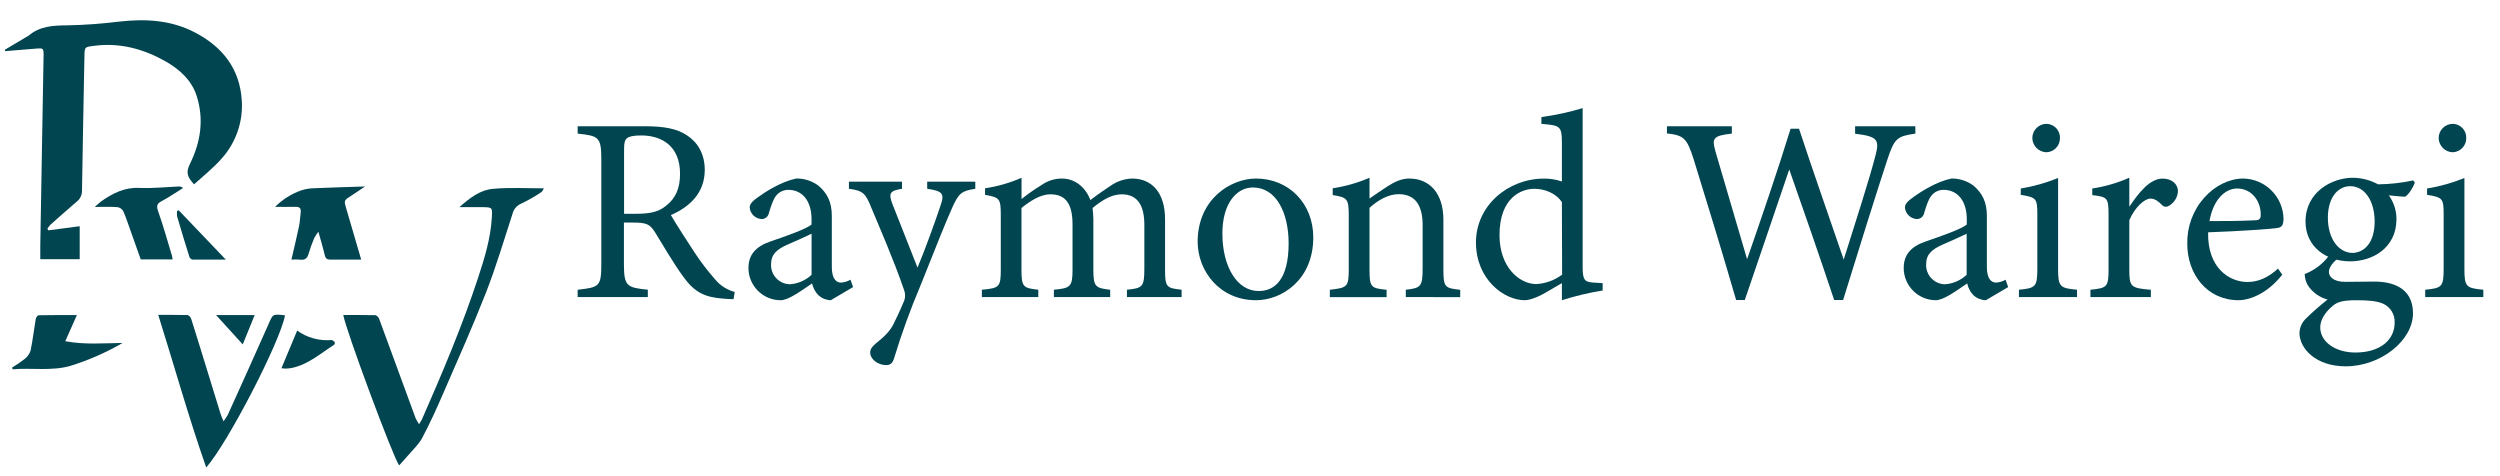
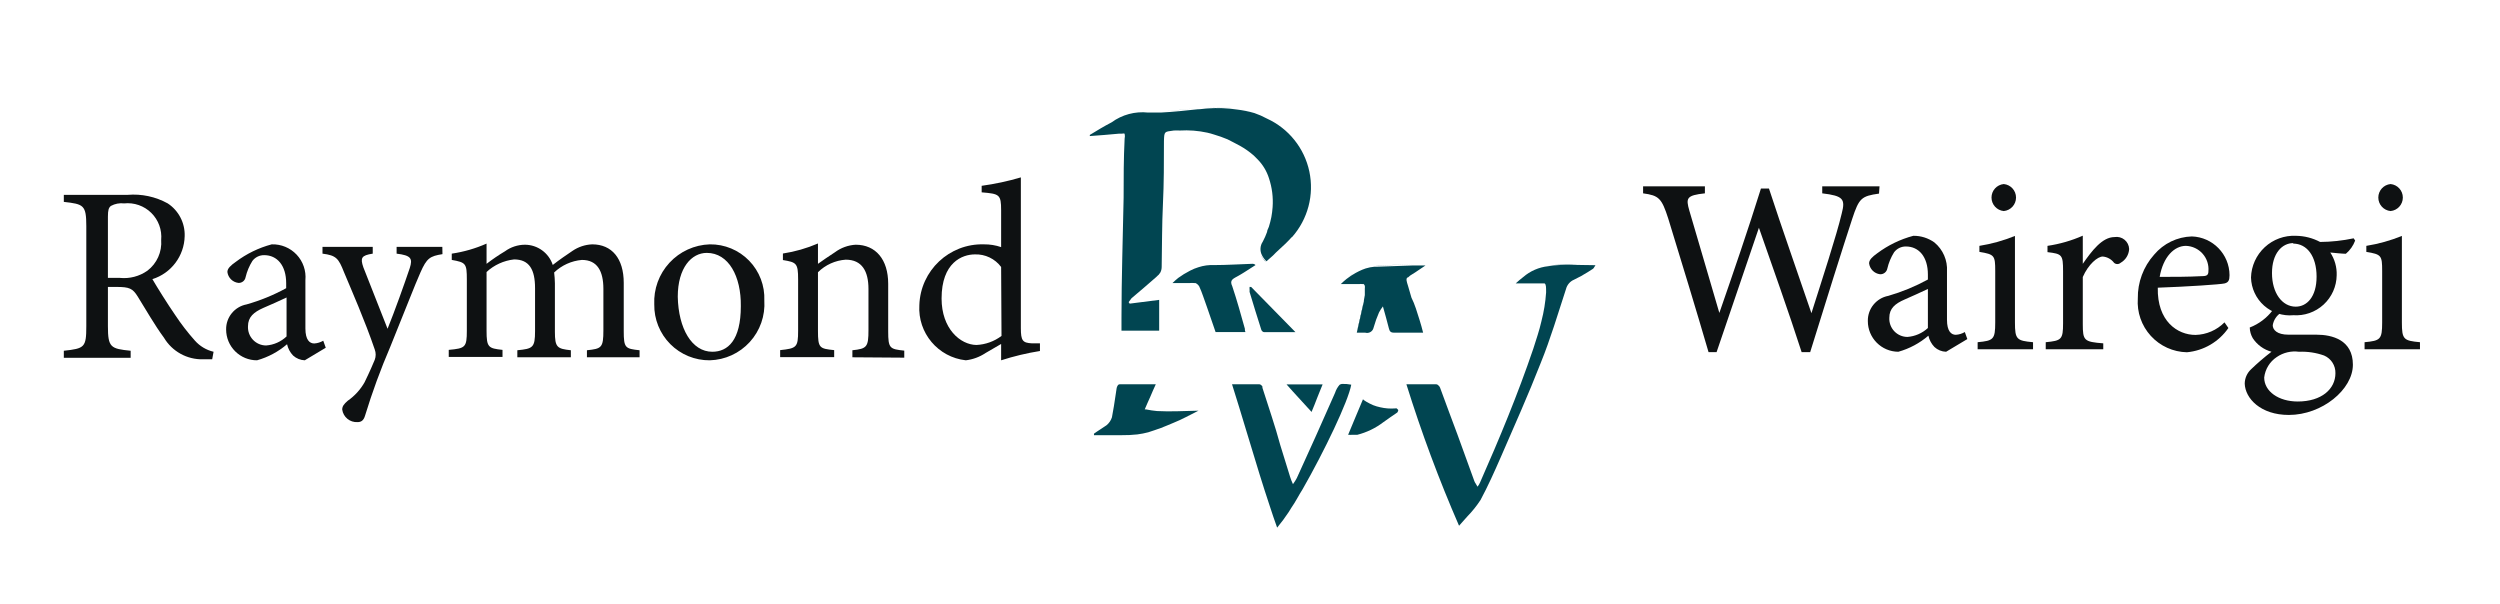
- <svg xmlns="http://www.w3.org/2000/svg" id="Layer_1" data-name="Layer 1" viewBox="0 0 862 164">
+ <svg xmlns="http://www.w3.org/2000/svg" id="Layer_1" data-name="Layer 1" viewBox="0 0 199 48">
  <defs>
-     <style>.cls-1{fill:#014551;}</style>
+     <style>.cls-1{fill:#014551;}.cls-2{fill:#0e1112;}</style>
  </defs>
-   <path class="cls-1" d="M76.45,54.64c-2.85,3.26-6.34,6-9.54,8.92-2.64-2.85-2.74-4.36-1.34-7.21,3.64-7.45,4.8-15.25,2.25-23.25C66.08,27.65,62,24,57.17,21.2c-7.58-4.29-15.66-6.53-24.49-5.43-3.53.44-3.51.31-3.57,3.86-.28,15.42-.61,30.84-.84,46.26a4.63,4.63,0,0,1-1.86,3.67q-4.55,3.91-9,7.91a9,9,0,0,0-1.08,1.42c.13.17.25.35.37.53L27.48,78V89.37H13.89c0-1.57,0-3.13,0-4.68q.38-22.05.76-44.09c.12-7.21.27-14.43.38-21.64,0-2.3-.16-2.41-2.49-2.21l-10.73.88c-.05-.15-.1-.31-.16-.46l8-4.76a.61.61,0,0,0,.18-.09C13.73,9,18.33,8.76,23.24,8.74a172.89,172.89,0,0,0,18-1.31c9-1,17.81-.53,26,3.78C76.73,16.15,82.65,23.7,83.36,34.5A27.26,27.26,0,0,1,76.45,54.64Z" />
-   <path class="cls-1" d="M187.54,64.94c-.24.35-.48,1.08-1,1.38a54.92,54.92,0,0,1-6.82,3.89,5.1,5.1,0,0,0-3,3.5c-2.94,9-5.63,18.14-9.08,27-4.6,11.75-9.76,23.28-14.79,34.86-2.26,5.22-4.62,10.42-7.28,15.44-1.21,2.27-3.25,4.09-4.94,6.1-1,1.13-2,2.23-3,3.36-2-2.54-18.5-46.95-19.26-51.86,3.68,0,7.34,0,11,.06.47,0,1.15.71,1.35,1.24,4.22,11.41,8.38,22.84,12.58,34.27a15.53,15.53,0,0,0,1.18,2.07,13.5,13.5,0,0,0,.94-1.5c7.09-16.12,13.95-32.33,19.46-49.07,2.21-6.71,4.28-13.48,4.7-20.62.21-3.5.23-3.58-3.17-3.64-2.47,0-4.93,0-8,0,3.69-3.29,7.29-6,11.72-6.32C175.85,64.59,181.57,64.94,187.54,64.94Z" />
-   <path class="cls-1" d="M98.27,108.72c-1.52,8.77-19.55,43.77-27.16,52.47-6.12-17.42-11-35-16.55-52.62,3.56,0,6.82,0,10.09.06.45,0,1.11.78,1.28,1.32,2.21,7,4.35,14,6.51,21,1.19,3.87,2.36,7.75,3.57,11.62.24.77.59,1.52,1.06,2.71A22.18,22.18,0,0,0,78.56,143c4.68-10.38,9.4-20.75,14-31.17C94.09,108.29,93.92,108.22,98.27,108.72Z" />
-   <path class="cls-1" d="M119.44,72.09c1.7,5.7,3.34,11.41,5.1,17.42-3.73,0-7.21,0-10.69,0-1.26,0-1.66-.55-1.92-1.69-.57-2.48-1.32-4.91-2.15-7.93a15.46,15.46,0,0,0-1.44,2.21,47.42,47.42,0,0,0-1.92,5.35c-.46,1.72-1.38,2.32-3.09,2.07a19.14,19.14,0,0,0-2.85,0c.9-3.89,1.81-7.63,2.6-11.39.34-1.6.4-3.25.6-4.87s-.55-2-1.94-1.94c-2.15.06-4.3,0-6.89,0a24.05,24.05,0,0,1,9.07-5.7,15.26,15.26,0,0,1,4.42-.72c5.63-.25,11.26-.4,17.53-.6-1.89,1.26-3.33,2.27-4.81,3.21C118.51,69.15,118.55,69.12,119.44,72.09Z" />
-   <path class="cls-1" d="M59.3,88.2a10.24,10.24,0,0,1,.22,1.23h-11c-1.05-3-2.12-6-3.22-9.06-.9-2.53-1.73-5.08-2.79-7.54a2.77,2.77,0,0,0-2-1.41c-2.4-.17-4.81-.07-7.83-.07,1-.84,1.5-1.42,2.14-1.87,4-2.81,8.05-4.92,13.2-4.69,4.57.2,9.17-.3,13.75-.49a1.74,1.74,0,0,1,1.32.55c-2.41,1.49-4.74,3.12-7.24,4.43-1.57.83-2,1.53-1.4,3.34C56.27,77.77,57.74,83,59.3,88.2Z" />
-   <path class="cls-1" d="M42.29,118.24a87.54,87.54,0,0,1-18.07,7.93c-6.54,1.85-13.25.58-19.87,1.17-.06-.21-.12-.41-.17-.61a48.14,48.14,0,0,0,4.38-3,6,6,0,0,0,2-2.9c.74-3.58,1.14-7.23,1.76-10.85.08-.49.64-1.27,1-1.28,4.18-.09,8.36-.06,13.19-.06l-4,9C29,118.9,35.6,118.34,42.29,118.24Z" />
-   <path class="cls-1" d="M115.16,118.9c-4.7,3-9,6.89-14.71,8a14.14,14.14,0,0,1-2,.19c-.38,0-.77-.06-1.42-.11l5.44-13a17.6,17.6,0,0,0,11.77,3.27,1.69,1.69,0,0,1,1.15.73C115.56,118.1,115.38,118.76,115.16,118.9Z" />
-   <path class="cls-1" d="M77.85,89.5c-4.16,0-7.85,0-11.54,0a1.49,1.49,0,0,1-1-.91q-2.21-7-4.25-14a6.85,6.85,0,0,1,0-1.87l.58-.19Z" />
-   <path class="cls-1" d="M87.81,108.63c-1.37,3.38-2.65,6.54-4.11,10.12l-9.21-10.12Z" />
-   <path class="cls-1" d="M252.92,103.16c-1.18,0-2.18-.09-3.36-.18-6.61-.46-10.15-2.18-14.13-7.8-3.36-4.62-6.62-10.33-9.52-15-1.81-2.9-3-3.44-7.61-3.44h-3.17V91c0,7.71,1,8.16,8.24,8.89v2.53H199.18V99.9c7.52-.82,8.15-1.18,8.15-8.89V54.86c0-7.71-1-8-8.15-8.79V43.53h23.11c6.61,0,11.05.81,14.5,3.08C240.5,49,243,53,243,58.57c0,7.8-5,12.69-11.69,15.59,1.63,2.81,5.53,8.88,8.24,13a84.19,84.19,0,0,0,7.16,9.33,13,13,0,0,0,6.62,4.17ZM219.48,73.71c4.71,0,7.7-.73,10-2.63,3.53-2.63,5-6.26,5-11.15,0-9.7-6.43-13.23-13.41-13.23-2.63,0-4.17.36-4.81.91-.81.63-1.08,1.54-1.08,3.89V73.71Z" />
-   <path class="cls-1" d="M286.44,103.52a6.68,6.68,0,0,1-4.26-1.72A8.56,8.56,0,0,1,280,97.72c-3.63,2.45-8.07,5.8-10.88,5.8a11.12,11.12,0,0,1-11.05-11.15c0-4.44,2.45-7.34,7.43-9.06,5.53-1.9,12.32-4.26,14.32-5.89V75.61c0-6.44-3.26-10.15-8-10.15a5.29,5.29,0,0,0-4.26,2.08c-1,1.27-1.63,3.27-2.44,5.89a2.53,2.53,0,0,1-2.63,2.09,4.36,4.36,0,0,1-4-4c0-1.27,1.18-2.36,3-3.62,2.63-1.91,7.89-5.26,13.05-6.35A12.52,12.52,0,0,1,282.18,64c3.18,2.72,4.63,5.8,4.63,10.51V92c0,4.17,1.54,5.44,3.17,5.44a7.16,7.16,0,0,0,3.26-1l.91,2.54Zm-6.61-22.93c-2,1-6.35,2.9-8.43,3.81-3.44,1.54-5.53,3.26-5.53,6.61a6.59,6.59,0,0,0,6.53,7,12.05,12.05,0,0,0,7.43-3.26Z" />
-   <path class="cls-1" d="M336.28,65.1c-4.71.72-5.7,1.45-8,6.61s-4.71,11.24-11,27a247.37,247.37,0,0,0-9,24.83c-.54,1.9-1.54,2.35-2.72,2.35-2.9,0-5.52-2.08-5.52-4.35,0-1.17.63-2,2-3.17,2.9-2.26,5-4.44,6.07-6.7,1.9-3.81,3.26-7,3.72-8.16a5.35,5.35,0,0,0-.18-3.72c-3.54-10.33-8.43-21.47-11.15-28-2-5-2.81-6.07-7.79-6.7V62.65h18.3V65.1c-4.17.63-4.62,1.54-3.44,4.89l8.79,22.29C319,86,322.6,76,324.5,70.26c1.09-3.44.46-4.44-4.8-5.16V62.65h16.58Z" />
-   <path class="cls-1" d="M388.57,102.43V99.9c5.35-.55,6-.91,6-7.25V77.51c0-6.43-2.17-10.51-7.79-10.51-3.44,0-6.62,1.9-10.06,4.71a37.7,37.7,0,0,1,.27,3.9V93.19c0,5.71.82,6.16,5.8,6.71v2.53H363.38V99.9c5.62-.55,6.43-.91,6.43-6.89V77.42c0-6.71-2.08-10.42-7.61-10.42-3.62,0-7.16,2.45-10,4.71V93c0,6,.64,6.34,5.8,6.89v2.53H338.55V99.9c6-.55,6.52-.91,6.52-6.89V74.25c0-5.8-.36-6.16-5.43-7.07V64.92a49,49,0,0,0,12.59-3.63v7.34a64,64,0,0,1,6.71-4.71,12.3,12.3,0,0,1,7.16-2.36c4.35,0,8.06,2.72,9.88,7.43,2.53-2,4.89-3.53,7.15-5.07a13.79,13.79,0,0,1,7.16-2.36c7.07,0,11.42,5.08,11.42,14V93c0,6.07.55,6.34,5.71,6.89v2.53Z" />
-   <path class="cls-1" d="M433.06,61.56c11.33,0,19.76,8.61,19.76,20.3,0,14.68-10.88,21.66-19.76,21.66-12.5,0-20.11-10.06-20.11-20.21C413,68.54,424.45,61.56,433.06,61.56ZM432,64.64c-5.53,0-10.52,5.35-10.52,15.86,0,11.51,5.08,19.85,12.51,19.85,5.62,0,10.33-4.08,10.33-16.49C444.3,73.25,440,64.64,432,64.64Z" />
-   <path class="cls-1" d="M484.72,102.43V99.9c5.25-.55,5.8-1.18,5.8-7.35v-15c0-6.34-2.27-10.6-8.25-10.6-3.72,0-7.25,2.17-10.06,4.71V92.92c0,6.25.54,6.43,5.89,7v2.53H458.53V99.9c6-.64,6.52-1,6.52-7V74.25c0-5.89-.63-6.16-5.53-7V64.92a51.68,51.68,0,0,0,12.69-3.63v7.16c1.81-1.27,3.81-2.63,6.16-4.17,2.54-1.63,4.9-2.72,7.52-2.72,7.25,0,11.79,5.35,11.79,14.14V92.92c0,6.16.54,6.43,5.8,7v2.53Z" />
-   <path class="cls-1" d="M552.59,100.17a96.09,96.09,0,0,0-14.05,3.35V97.63c-1.63,1-4,2.27-5.61,3.26-3.63,2.09-6.08,2.63-7.16,2.63-7.25,0-16.86-7.25-16.86-19.94s11.06-22,23.47-22a18.31,18.31,0,0,1,6.16,1V49.24c0-5.8-.63-6-7.06-6.53V40.36a91.79,91.79,0,0,0,14.22-3.08V91.92c0,4.71.64,5.35,4,5.53l2.9.18ZM538.54,69.72c-2.08-3.17-6-4.62-9.51-4.62-4.35,0-12,2.9-12,16,0,11,6.79,16.76,12.59,16.85a16.25,16.25,0,0,0,9-3.26Z" />
-   <path class="cls-1" d="M660.43,46.07c-6.35.9-7.25,1.63-9.7,9.06-3,9.06-10.24,32.08-15.22,48.3h-3.09c-4.71-14.14-10.78-31.63-15.49-45-5.26,15.59-10.6,31.08-15.32,45h-3C594.09,87.84,588.93,70.9,584,55c-2.35-7.34-3.35-8.34-9.24-9V43.53h22.38v2.54c-6.7.72-6.88,1.72-5.62,6.25,3.54,12.23,7.16,24.29,10.88,37.06,5-14.41,10.42-30.17,15-45h2.9c5.08,15.41,10.15,29.73,15.41,45.13,3.8-12,9-28.18,11-36.06,1.36-5.26.64-6.44-7.07-7.34V43.53h20.76Z" />
-   <path class="cls-1" d="M684.71,103.52a6.68,6.68,0,0,1-4.26-1.72,8.48,8.48,0,0,1-2.17-4.08c-3.63,2.45-8.07,5.8-10.88,5.8a11.12,11.12,0,0,1-11-11.15c0-4.44,2.44-7.34,7.43-9.06,5.53-1.9,12.32-4.26,14.32-5.89V75.61c0-6.44-3.27-10.15-8-10.15a5.29,5.29,0,0,0-4.26,2.08c-1,1.27-1.63,3.27-2.44,5.89a2.53,2.53,0,0,1-2.63,2.09,4.36,4.36,0,0,1-4-4c0-1.27,1.18-2.36,3-3.62,2.63-1.91,7.88-5.26,13.05-6.35A12.52,12.52,0,0,1,680.45,64c3.18,2.72,4.62,5.8,4.62,10.51V92c0,4.17,1.55,5.44,3.18,5.44a7.16,7.16,0,0,0,3.26-1l.91,2.54ZM678.1,80.59c-2,1-6.35,2.9-8.43,3.81-3.44,1.54-5.53,3.26-5.53,6.61a6.59,6.59,0,0,0,6.53,7,12.08,12.08,0,0,0,7.43-3.26Z" />
-   <path class="cls-1" d="M696.13,102.43V99.9c5.71-.55,6.34-1,6.34-7.16V74.07c0-5.62-.27-6-5.71-6.89V65a59.44,59.44,0,0,0,12.87-3.63V92.74c0,6.16.64,6.61,6.53,7.16v2.53Zm9.42-49.93a5,5,0,0,1-4.8-4.8,4.9,4.9,0,0,1,4.89-5,4.74,4.74,0,0,1,4.63,5A4.82,4.82,0,0,1,705.55,52.5Z" />
-   <path class="cls-1" d="M741.62,102.43H720.78V99.9c5.71-.55,6.25-1,6.25-6.89V74.16c0-6-.36-6.25-5.62-6.89V65a50.53,50.53,0,0,0,12.78-3.72v10c3.17-4.71,7-9.7,11.51-9.7,3.35,0,5.26,2.09,5.26,4.35a6.1,6.1,0,0,1-3.09,5,1.78,1.78,0,0,1-2.35-.19c-1.36-1.35-2.45-2.26-4.08-2.26-1.9,0-5.26,2.81-7.25,7.43v17c0,6,.45,6.43,7.43,7Z" />
-   <path class="cls-1" d="M786.93,94.73c-5.8,7.25-12.14,8.79-15,8.79-11.06,0-17.76-9.06-17.76-19.48A23.24,23.24,0,0,1,760,68.18c3.8-4.26,8.79-6.62,13.5-6.62a14.14,14.14,0,0,1,13.86,14c-.09,1.81-.36,2.63-1.81,3-1.81.36-13.41,1.18-24.19,1.54-.28,12.14,7.16,17.13,13.59,17.13,3.71,0,7.16-1.54,10.51-4.62ZM771.34,65c-4.16,0-8.24,3.89-9.51,11.23,5.07,0,10.15,0,15.5-.27,1.63,0,2.17-.45,2.17-1.81C779.59,69.36,776.42,65,771.34,65Z" />
-   <path class="cls-1" d="M806,89.2c-2.17,1.72-3,3.45-3,4.53,0,1.63,1.54,3.45,5.62,3.45,3.35,0,7.16-.09,10.15-.09C824.54,97.09,832,99,832,108c0,9.42-11.15,18.31-23.2,18.31-10.24,0-15.77-6-15.95-11.33a7.15,7.15,0,0,1,2.27-5.17,84.1,84.1,0,0,1,7.43-6.52,11.79,11.79,0,0,1-6.8-4.9,8.15,8.15,0,0,1-1.09-3.89A19.18,19.18,0,0,0,803,88.21Zm4.35.91c-8.43,0-15.41-5.17-15.41-13.69,0-10.33,9.25-15.13,16.32-15.13a18.59,18.59,0,0,1,8.7,2.27,61.29,61.29,0,0,0,12.14-1.36l.54.81c-.54,1.45-2,4-3.35,4.81-1.36,0-4.35-.37-5.62-.46a14,14,0,0,1,2.63,8.25C826.26,85.49,818.1,90.11,810.31,90.11Zm2.08,13.41c-4.44,0-6.43.54-8.06,1.9-2.54,2.09-4.35,4.81-4.35,7.43,0,5,5.16,8.7,12.14,8.7,8.61,0,13.51-4.44,13.51-10.24a6.8,6.8,0,0,0-4-6.61C819.37,103.7,816.2,103.52,812.39,103.52Zm-2.08-39.33c-4.08,0-7.7,3.72-7.7,10.87s3.62,12.15,8.61,12.15c4-.18,7.52-3.54,7.52-10.88C818.74,69.26,815.39,64.19,810.31,64.19Z" />
-   <path class="cls-1" d="M836.22,102.43V99.9c5.71-.55,6.35-1,6.35-7.16V74.07c0-5.62-.27-6-5.71-6.89V65a59.77,59.77,0,0,0,12.87-3.63V92.74c0,6.16.63,6.61,6.52,7.16v2.53Zm9.43-49.93a5,5,0,0,1-4.8-4.8,4.89,4.89,0,0,1,4.89-5,4.73,4.73,0,0,1,4.62,5A4.82,4.82,0,0,1,845.65,52.5Z" />
+   <path class="cls-1" d="M123.18,21.14c1.23-.1,2.47,0,3.77,0C125.65,21.11,124.41,21,123.18,21.14Zm-13.68,0h.25l2.81-.11-2.81.1Zm-.77,1.8a2.28,2.28,0,0,0,0,.27l0-.27a.66.66,0,0,0,0-.21A.72.72,0,0,1,108.73,22.92Zm0-.21a.24.24,0,0,0-.1-.14A.28.28,0,0,1,108.73,22.71Zm-.25,9.05.26.17a2,2,0,0,1-.26-.18ZM108,26.45c.2-.85.39-1.65.56-2.47C108.43,24.8,108.23,25.6,108,26.45Zm0-4.84a5.39,5.39,0,0,0-.73.48A6.54,6.54,0,0,1,108,21.61Zm-5.61,9h0Zm.75,7.67a1.73,1.73,0,0,0,.13-.21c.5-1.13,1-2.25,1.52-3.38l-1.53,3.38A1.57,1.57,0,0,1,103.15,38.28Zm-2.4-17.47h0a2,2,0,0,1-.37-.48,1.79,1.79,0,0,0,.36.49Zm-.5,9.79H99.18c.37,0,.73,0,1.08,0Zm-.65-7.84h0l-.12,0Zm-.15.29c0-.08,0-.18,0-.26h0C99.46,22.87,99.45,23,99.45,23.05ZM98.34,8.64A9,9,0,0,1,99.85,9,8.76,8.76,0,0,0,98.34,8.64ZM96,8.55a11.19,11.19,0,0,1,2.32.09A10.54,10.54,0,0,0,96,8.55Zm-3.76.33c1-.05,2-.15,2.93-.26C94.2,8.72,93.23,8.83,92.25,8.88ZM92,30.59h0Zm-3.17.89c0-.2.07-.4.1-.59a.56.56,0,0,1,.07-.18.58.58,0,0,0-.08.18Z" />
+   <path class="cls-1" d="M102.82,18.88c-.15.17-.32.34-.49.51-.34.33-.69.62-1,.95,0,0,0,0,0,0l-.52.46h0a1.79,1.79,0,0,1-.36-.49,1.06,1.06,0,0,1,.07-1.08,5.82,5.82,0,0,0,.34-.77c0-.13.09-.26.14-.4a7.44,7.44,0,0,0,.2-.78h0a7.11,7.11,0,0,0,.1-.79,5.93,5.93,0,0,0-.29-2.3,3.75,3.75,0,0,0-.9-1.5l-.31-.31a6.48,6.48,0,0,0-1.09-.77c-.34-.19-.7-.36-1-.52a9.82,9.82,0,0,0-1.07-.38,5.44,5.44,0,0,0-.54-.15,8,8,0,0,0-2.19-.17h0a3.88,3.88,0,0,0-.48,0c-.39.05-.58.07-.67.17s-.1.29-.11.67c0,1.67,0,3.35-.08,5s-.07,3.35-.1,5a1,1,0,0,1-.1.45l-.13.18c-.06.06-.12.1-.17.16-.33.28-.66.57-1,.87l-1,.85a3.55,3.55,0,0,0-.23.31l.08.12,2.35-.3v2.45h-3c0-.33,0-.67,0-1,0-3.19.11-6.39.17-9.57,0-1.57,0-3.14.08-4.71a.9.9,0,0,0,0-.4l0,0a.33.33,0,0,0-.21,0h-.24c-.77.07-1.54.14-2.32.19h0l0-.09c.57-.35,1.15-.7,1.73-1l0,0a4.16,4.16,0,0,1,2.91-.78l1,0c1-.05,2-.16,2.93-.26.28,0,.55-.06.83-.07a10.54,10.54,0,0,1,2.32.09h0A8.76,8.76,0,0,1,99.85,9a6.55,6.55,0,0,1,1,.44,6,6,0,0,1,2,9.43Z" />
+   <path class="cls-1" d="M127,21.11a2.77,2.77,0,0,1-.15.24l-.07.06-.36.23a10.06,10.06,0,0,1-1.12.62,1.11,1.11,0,0,0-.65.76c-.64,1.95-1.22,3.93-2,5.85-1,2.56-2.12,5.06-3.21,7.57-.5,1.14-1,2.26-1.59,3.36a8.76,8.76,0,0,1-1.06,1.32l-.65.73a110.78,110.78,0,0,1-4.19-11.26c.8,0,1.6,0,2.39,0a.26.26,0,0,1,.17.1.41.41,0,0,1,.12.17c.46,1.24.91,2.48,1.38,3.72l1.35,3.72h0a.81.81,0,0,0,.11.2l.14.24a1.25,1.25,0,0,0,.2-.33c1.54-3.49,3-7,4.24-10.65.12-.37.24-.73.35-1.1s.22-.73.3-1.1a12.46,12.46,0,0,0,.37-2.28c0-.45,0-.64-.12-.72l-.09,0h-.12l-.36,0c-.54,0-1.06,0-1.73,0,.2-.19.4-.35.59-.5a3.63,3.63,0,0,1,2-.87C124.41,21,125.65,21.11,127,21.11Z" />
+   <path class="cls-1" d="M107.56,30.62c-.23,1.31-2.15,5.31-3.86,8.3-.17.27-.32.53-.46.78s-.3.5-.45.72l-.21.34a13.82,13.82,0,0,1-.92,1.24c-.21-.58-.41-1.17-.6-1.76-.28-.83-.54-1.66-.8-2.49-.74-2.38-1.43-4.76-2.19-7.16h2.19a.26.26,0,0,1,.16.09l.07.09a.69.69,0,0,1,0,.1c.48,1.52,1,3,1.42,4.56l.78,2.52a4.54,4.54,0,0,0,.23.59l.19-.28a1.57,1.57,0,0,0,.12-.21l1.53-3.38c.51-1.13,1-2.26,1.51-3.4a1.84,1.84,0,0,1,.36-.64.44.44,0,0,1,.19-.07A3.16,3.16,0,0,1,107.56,30.62Z" />
+   <path class="cls-1" d="M113,25.48c.1.32.19.64.28,1h-2.32c-.27,0-.35-.11-.41-.36-.13-.54-.29-1.07-.47-1.73a3.31,3.31,0,0,0-.31.48,9,9,0,0,0-.42,1.17.84.84,0,0,1-.08.21.53.53,0,0,1-.6.23H108c.19-.85.39-1.65.56-2.47h0c0-.16.06-.35.08-.52a2.3,2.3,0,0,1,0-.26,2.28,2.28,0,0,1,0-.27.72.72,0,0,0,0-.21.28.28,0,0,0-.1-.14.06.06,0,0,0-.06,0l-.07,0a.55.55,0,0,0-.18,0c-.48,0-.93,0-1.5,0a5.87,5.87,0,0,1,.46-.41,5.39,5.39,0,0,1,.73-.48l.25-.13a4.2,4.2,0,0,1,.53-.22,3.31,3.31,0,0,1,.71-.14l.25,0,2.81-.1,1,0-.55.37-.25.17-.24.15a1.51,1.51,0,0,0-.36.27.12.12,0,0,0-.05,0c-.11.13-.06.29.06.67l.27.93C112.62,24.22,112.8,24.84,113,25.48Z" />
+   <path class="cls-1" d="M98.09,22.26c-.11.12-.12.28,0,.53.37,1.11.69,2.25,1,3.37,0,.08,0,.17.05.27H96.76c-.22-.64-.46-1.31-.69-2-.1-.27-.2-.55-.29-.82s-.2-.54-.32-.81h0a.67.67,0,0,0-.3-.27l-.12,0a1.74,1.74,0,0,0-.32,0c-.42,0-.87,0-1.39,0a6,6,0,0,1,.46-.41,6.71,6.71,0,0,1,.95-.58,3.81,3.81,0,0,1,.66-.27,3.5,3.5,0,0,1,1.26-.17c1,0,2-.07,3-.1h.06a.31.31,0,0,1,.22.1l-.78.5c-.25.16-.51.32-.78.46l-.17.1A.57.57,0,0,0,98.09,22.26Z" />
+   <path class="cls-1" d="M95.4,32.69l-1,.51c-.32.16-.64.32-1,.46s-.66.29-1,.41-.68.24-1,.34a6.68,6.68,0,0,1-.87.17,10.3,10.3,0,0,1-1.24.06c-.73,0-1.47,0-2.21,0,0,0,0-.09,0-.12.31-.23.65-.42,1-.67a1.35,1.35,0,0,0,.43-.63c.12-.59.2-1.18.29-1.76l.09-.59a.58.58,0,0,1,.08-.18c0-.05.1-.1.14-.1H92c-.16.34-.29.65-.44,1h0c-.14.32-.29.63-.44,1h0l.11,0a7.91,7.91,0,0,0,.87.13C93.18,32.78,94.29,32.71,95.4,32.69Z" />
+   <path class="cls-1" d="M111.29,32.62a.14.14,0,0,1,0,.09.45.45,0,0,1-.06.12h0c-.38.25-.75.52-1.12.78a5.75,5.75,0,0,1-2.07,1l-.21,0h-.22a.8.8,0,0,1-.21,0h-.09c.4-1,.79-1.86,1.18-2.82h0a2,2,0,0,0,.26.18,4.75,4.75,0,0,0,.55.28,3.43,3.43,0,0,0,.57.17,3.83,3.83,0,0,0,1.18.09.1.1,0,0,1,.07,0,.07.07,0,0,1,.06,0Z" />
+   <path class="cls-1" d="M103.12,26.44h-2.5a.25.25,0,0,1-.13-.06.28.28,0,0,1-.09-.13c-.32-1-.63-2-.93-3a.41.41,0,0,1,0-.15c0-.09,0-.18,0-.26h0l.12,0h0Z" />
+   <path class="cls-1" d="M105.28,30.6h0l-.22.54c-.14.36-.29.71-.43,1.09-.08.18-.15.37-.23.56-.5-.56-1-1.08-1.49-1.63l-.5-.56h2.87Z" />
+   <path class="cls-2" d="M16.89,28.6c-.26,0-.48,0-.73,0a3.52,3.52,0,0,1-3.11-1.72c-.74-1-1.46-2.27-2.09-3.28-.4-.64-.66-.76-1.68-.76H8.59v3.13c0,1.69.22,1.79,1.81,1.95v.56H5.08v-.56c1.65-.18,1.79-.26,1.79-1.95V18c0-1.69-.22-1.75-1.79-1.93v-.56h5.08a5.63,5.63,0,0,1,3.19.68A3,3,0,0,1,14.7,18.8a3.67,3.67,0,0,1-2.57,3.42c.36.62,1.22,2,1.81,2.85a18,18,0,0,0,1.58,2.05A2.86,2.86,0,0,0,17,28ZM9.54,22.12a3.23,3.23,0,0,0,2.19-.57,2.8,2.8,0,0,0,1.1-2.45,2.68,2.68,0,0,0-2.95-2.91,1.77,1.77,0,0,0-1.05.2c-.18.14-.24.34-.24.85v4.88Z" />
+   <path class="cls-2" d="M24.26,28.68a1.46,1.46,0,0,1-.93-.38,1.88,1.88,0,0,1-.48-.9,6.26,6.26,0,0,1-2.39,1.28A2.45,2.45,0,0,1,18,26.23a2,2,0,0,1,1.63-2,15.13,15.13,0,0,0,3.15-1.29v-.4c0-1.41-.72-2.23-1.75-2.23a1.16,1.16,0,0,0-.94.46,4.33,4.33,0,0,0-.54,1.29.55.55,0,0,1-.57.46,1,1,0,0,1-.88-.87c0-.28.26-.52.66-.8a8.25,8.25,0,0,1,2.87-1.4,2.61,2.61,0,0,1,2.68,2.85v3.85c0,.91.34,1.19.7,1.19a1.59,1.59,0,0,0,.72-.22l.2.56Zm-1.45-5c-.44.22-1.39.63-1.85.83-.76.34-1.22.72-1.22,1.46a1.45,1.45,0,0,0,1.44,1.53,2.63,2.63,0,0,0,1.63-.72Z" />
+   <path class="cls-2" d="M35.22,20.23c-1,.16-1.25.32-1.75,1.45s-1,2.47-2.41,5.94a53.08,53.08,0,0,0-2,5.46c-.12.42-.34.52-.6.52a1.16,1.16,0,0,1-1.22-1c0-.26.14-.44.44-.7a4.47,4.47,0,0,0,1.34-1.47c.41-.84.71-1.54.81-1.79a1.17,1.17,0,0,0,0-.82c-.77-2.27-1.85-4.72-2.45-6.16-.43-1.09-.61-1.33-1.71-1.47v-.54h4v.54c-.91.14-1,.34-.75,1.08l1.93,4.9c.56-1.38,1.35-3.59,1.77-4.84.24-.76.1-1-1.05-1.14v-.54h3.64Z" />
+   <path class="cls-2" d="M46.72,28.44v-.56c1.17-.12,1.31-.2,1.31-1.59V23c0-1.41-.48-2.31-1.71-2.31a3.64,3.64,0,0,0-2.21,1,8.23,8.23,0,0,1,.06.86V26.4c0,1.26.18,1.36,1.27,1.48v.56H41.18v-.56c1.23-.12,1.41-.2,1.41-1.52V22.94c0-1.47-.45-2.29-1.67-2.29a3.85,3.85,0,0,0-2.19,1v4.68c0,1.32.14,1.4,1.27,1.52v.56H35.72v-.56c1.32-.12,1.44-.2,1.44-1.52V22.24c0-1.27-.08-1.35-1.2-1.55v-.5a10.67,10.67,0,0,0,2.77-.8V21a14.85,14.85,0,0,1,1.47-1,2.72,2.72,0,0,1,1.58-.52A2.34,2.34,0,0,1,44,21.09c.56-.44,1.07-.78,1.57-1.12a3,3,0,0,1,1.57-.52c1.56,0,2.51,1.12,2.51,3.07v3.84c0,1.34.12,1.4,1.26,1.52v.56Z" />
+   <path class="cls-2" d="M56.5,19.45a4.29,4.29,0,0,1,4.34,4.47,4.47,4.47,0,0,1-4.34,4.76,4.38,4.38,0,0,1-4.42-4.45A4.57,4.57,0,0,1,56.5,19.45Zm-.24.68c-1.21,0-2.31,1.18-2.31,3.49C54,26.15,55.07,28,56.7,28c1.23,0,2.27-.9,2.27-3.63C59,22,58,20.13,56.26,20.13Z" />
+   <path class="cls-2" d="M67.85,28.44v-.56c1.16-.12,1.28-.26,1.28-1.61V23c0-1.39-.5-2.33-1.81-2.33a3.48,3.48,0,0,0-2.21,1v4.66c0,1.38.12,1.42,1.29,1.54v.56H62.1v-.56c1.31-.14,1.43-.22,1.43-1.54v-4.1c0-1.29-.14-1.35-1.21-1.53v-.52a11.4,11.4,0,0,0,2.79-.8V21c.39-.28.83-.58,1.35-.92a3.06,3.06,0,0,1,1.65-.6c1.6,0,2.59,1.18,2.59,3.11v3.78c0,1.36.12,1.42,1.28,1.54v.56Z" />
+   <path class="cls-2" d="M82.78,27.94a20.82,20.82,0,0,0-3.09.74v-1.3c-.36.22-.88.5-1.24.72a3.58,3.58,0,0,1-1.57.58,4.16,4.16,0,0,1-3.7-4.39,5,5,0,0,1,5.15-4.84,4.07,4.07,0,0,1,1.36.22V16.74c0-1.27-.14-1.31-1.55-1.43v-.52a20.9,20.9,0,0,0,3.12-.67v12c0,1,.14,1.17.88,1.21l.64,0Zm-3.09-6.69a2.5,2.5,0,0,0-2.09-1c-1,0-2.65.64-2.65,3.51,0,2.41,1.49,3.68,2.77,3.7a3.59,3.59,0,0,0,2-.72Z" />
+   <path class="cls-2" d="M149.57,15.41c-1.4.2-1.59.36-2.13,2-.66,2-2.25,7.05-3.35,10.62h-.68c-1-3.11-2.37-6.95-3.4-9.9-1.16,3.43-2.33,6.83-3.37,9.9H136c-1-3.43-2.14-7.15-3.21-10.64-.52-1.61-.74-1.83-2-2v-.56h4.92v.56c-1.48.16-1.52.38-1.24,1.37.78,2.69,1.58,5.34,2.39,8.15,1.1-3.17,2.29-6.63,3.31-9.9h.64c1.11,3.39,2.23,6.54,3.38,9.92.84-2.65,2-6.19,2.41-7.93.3-1.15.14-1.41-1.55-1.61v-.56h4.56Z" />
+   <path class="cls-2" d="M154.91,28a1.42,1.42,0,0,1-.93-.38,1.88,1.88,0,0,1-.48-.9A6.26,6.26,0,0,1,151.11,28a2.44,2.44,0,0,1-2.43-2.45,2,2,0,0,1,1.63-2,15.61,15.61,0,0,0,3.15-1.3v-.4c0-1.41-.72-2.23-1.75-2.23a1.16,1.16,0,0,0-.94.46,4.29,4.29,0,0,0-.54,1.3.56.56,0,0,1-.58.45,1,1,0,0,1-.87-.87c0-.28.26-.52.65-.8a8.43,8.43,0,0,1,2.87-1.39,2.82,2.82,0,0,1,1.68.53,2.78,2.78,0,0,1,1,2.31v3.85c0,.91.34,1.19.7,1.19a1.59,1.59,0,0,0,.72-.22l.2.56Zm-1.45-5c-.44.22-1.4.64-1.85.84-.76.33-1.22.71-1.22,1.45a1.45,1.45,0,0,0,1.44,1.53,2.7,2.7,0,0,0,1.63-.71Z" />
+   <path class="cls-2" d="M157.42,27.8v-.56c1.26-.12,1.4-.22,1.4-1.57v-4.1c0-1.24-.06-1.32-1.26-1.52v-.48a12.85,12.85,0,0,0,2.83-.79v6.89c0,1.35.14,1.45,1.44,1.57v.56Zm2.08-11a1.08,1.08,0,0,1,0-2.15,1.08,1.08,0,0,1,0,2.15Z" />
+   <path class="cls-2" d="M167.42,27.8h-4.58v-.56c1.26-.12,1.38-.22,1.38-1.51V21.59c0-1.32-.08-1.38-1.24-1.52v-.5a10.86,10.86,0,0,0,2.81-.81V21c.7-1,1.53-2.13,2.53-2.13a1,1,0,0,1,1.16.95,1.34,1.34,0,0,1-.68,1.1.39.39,0,0,1-.52,0,1.26,1.26,0,0,0-.9-.5c-.41,0-1.15.62-1.59,1.63v3.75c0,1.31.1,1.41,1.63,1.53Z" />
+   <path class="cls-2" d="M177.38,26.11a4.52,4.52,0,0,1-3.3,1.93,4,4,0,0,1-3.91-4.28,5.11,5.11,0,0,1,1.3-3.49,4.07,4.07,0,0,1,3-1.45,3.1,3.1,0,0,1,3,3.08c0,.4-.08.58-.39.66s-3,.26-5.32.34c-.06,2.67,1.57,3.76,3,3.76a3.36,3.36,0,0,0,2.31-1ZM174,19.57c-.92,0-1.81.86-2.09,2.47,1.11,0,2.23,0,3.4-.06.36,0,.48-.1.48-.39A1.86,1.86,0,0,0,174,19.57Z" />
+   <path class="cls-2" d="M181.57,24.89a1.46,1.46,0,0,0-.66,1c0,.36.34.75,1.24.75l2.23,0c1.27,0,2.91.42,2.91,2.39s-2.45,4-5.1,4c-2.25,0-3.47-1.32-3.51-2.49a1.58,1.58,0,0,1,.5-1.14A18.53,18.53,0,0,1,180.81,28a2.61,2.61,0,0,1-1.49-1.08,1.78,1.78,0,0,1-.24-.85,4.2,4.2,0,0,0,1.83-1.38Zm1,.2a3.09,3.09,0,0,1-3.39-3,3.42,3.42,0,0,1,3.58-3.32,4.21,4.21,0,0,1,1.92.49,13.5,13.5,0,0,0,2.67-.29l.12.18a2.52,2.52,0,0,1-.74,1.05c-.3,0-1-.08-1.24-.1A3.08,3.08,0,0,1,186,21.9,3.23,3.23,0,0,1,182.53,25.09ZM183,28a2.52,2.52,0,0,0-1.77.42,2.27,2.27,0,0,0-1,1.63c0,1.1,1.14,1.91,2.67,1.91,1.9,0,3-1,3-2.25A1.49,1.49,0,0,0,185,28.3,5.29,5.29,0,0,0,183,28Zm-.45-8.65c-.9,0-1.7.82-1.7,2.39s.8,2.67,1.89,2.67c.88,0,1.66-.77,1.66-2.39S183.64,19.39,182.53,19.39Z" />
+   <path class="cls-2" d="M188.22,27.8v-.56c1.26-.12,1.4-.22,1.4-1.57v-4.1c0-1.24-.06-1.32-1.26-1.52v-.48a13,13,0,0,0,2.83-.79v6.89c0,1.35.14,1.45,1.44,1.57v.56Zm2.07-11a1.08,1.08,0,0,1,0-2.15,1.08,1.08,0,0,1,0,2.15Z" />
</svg>
